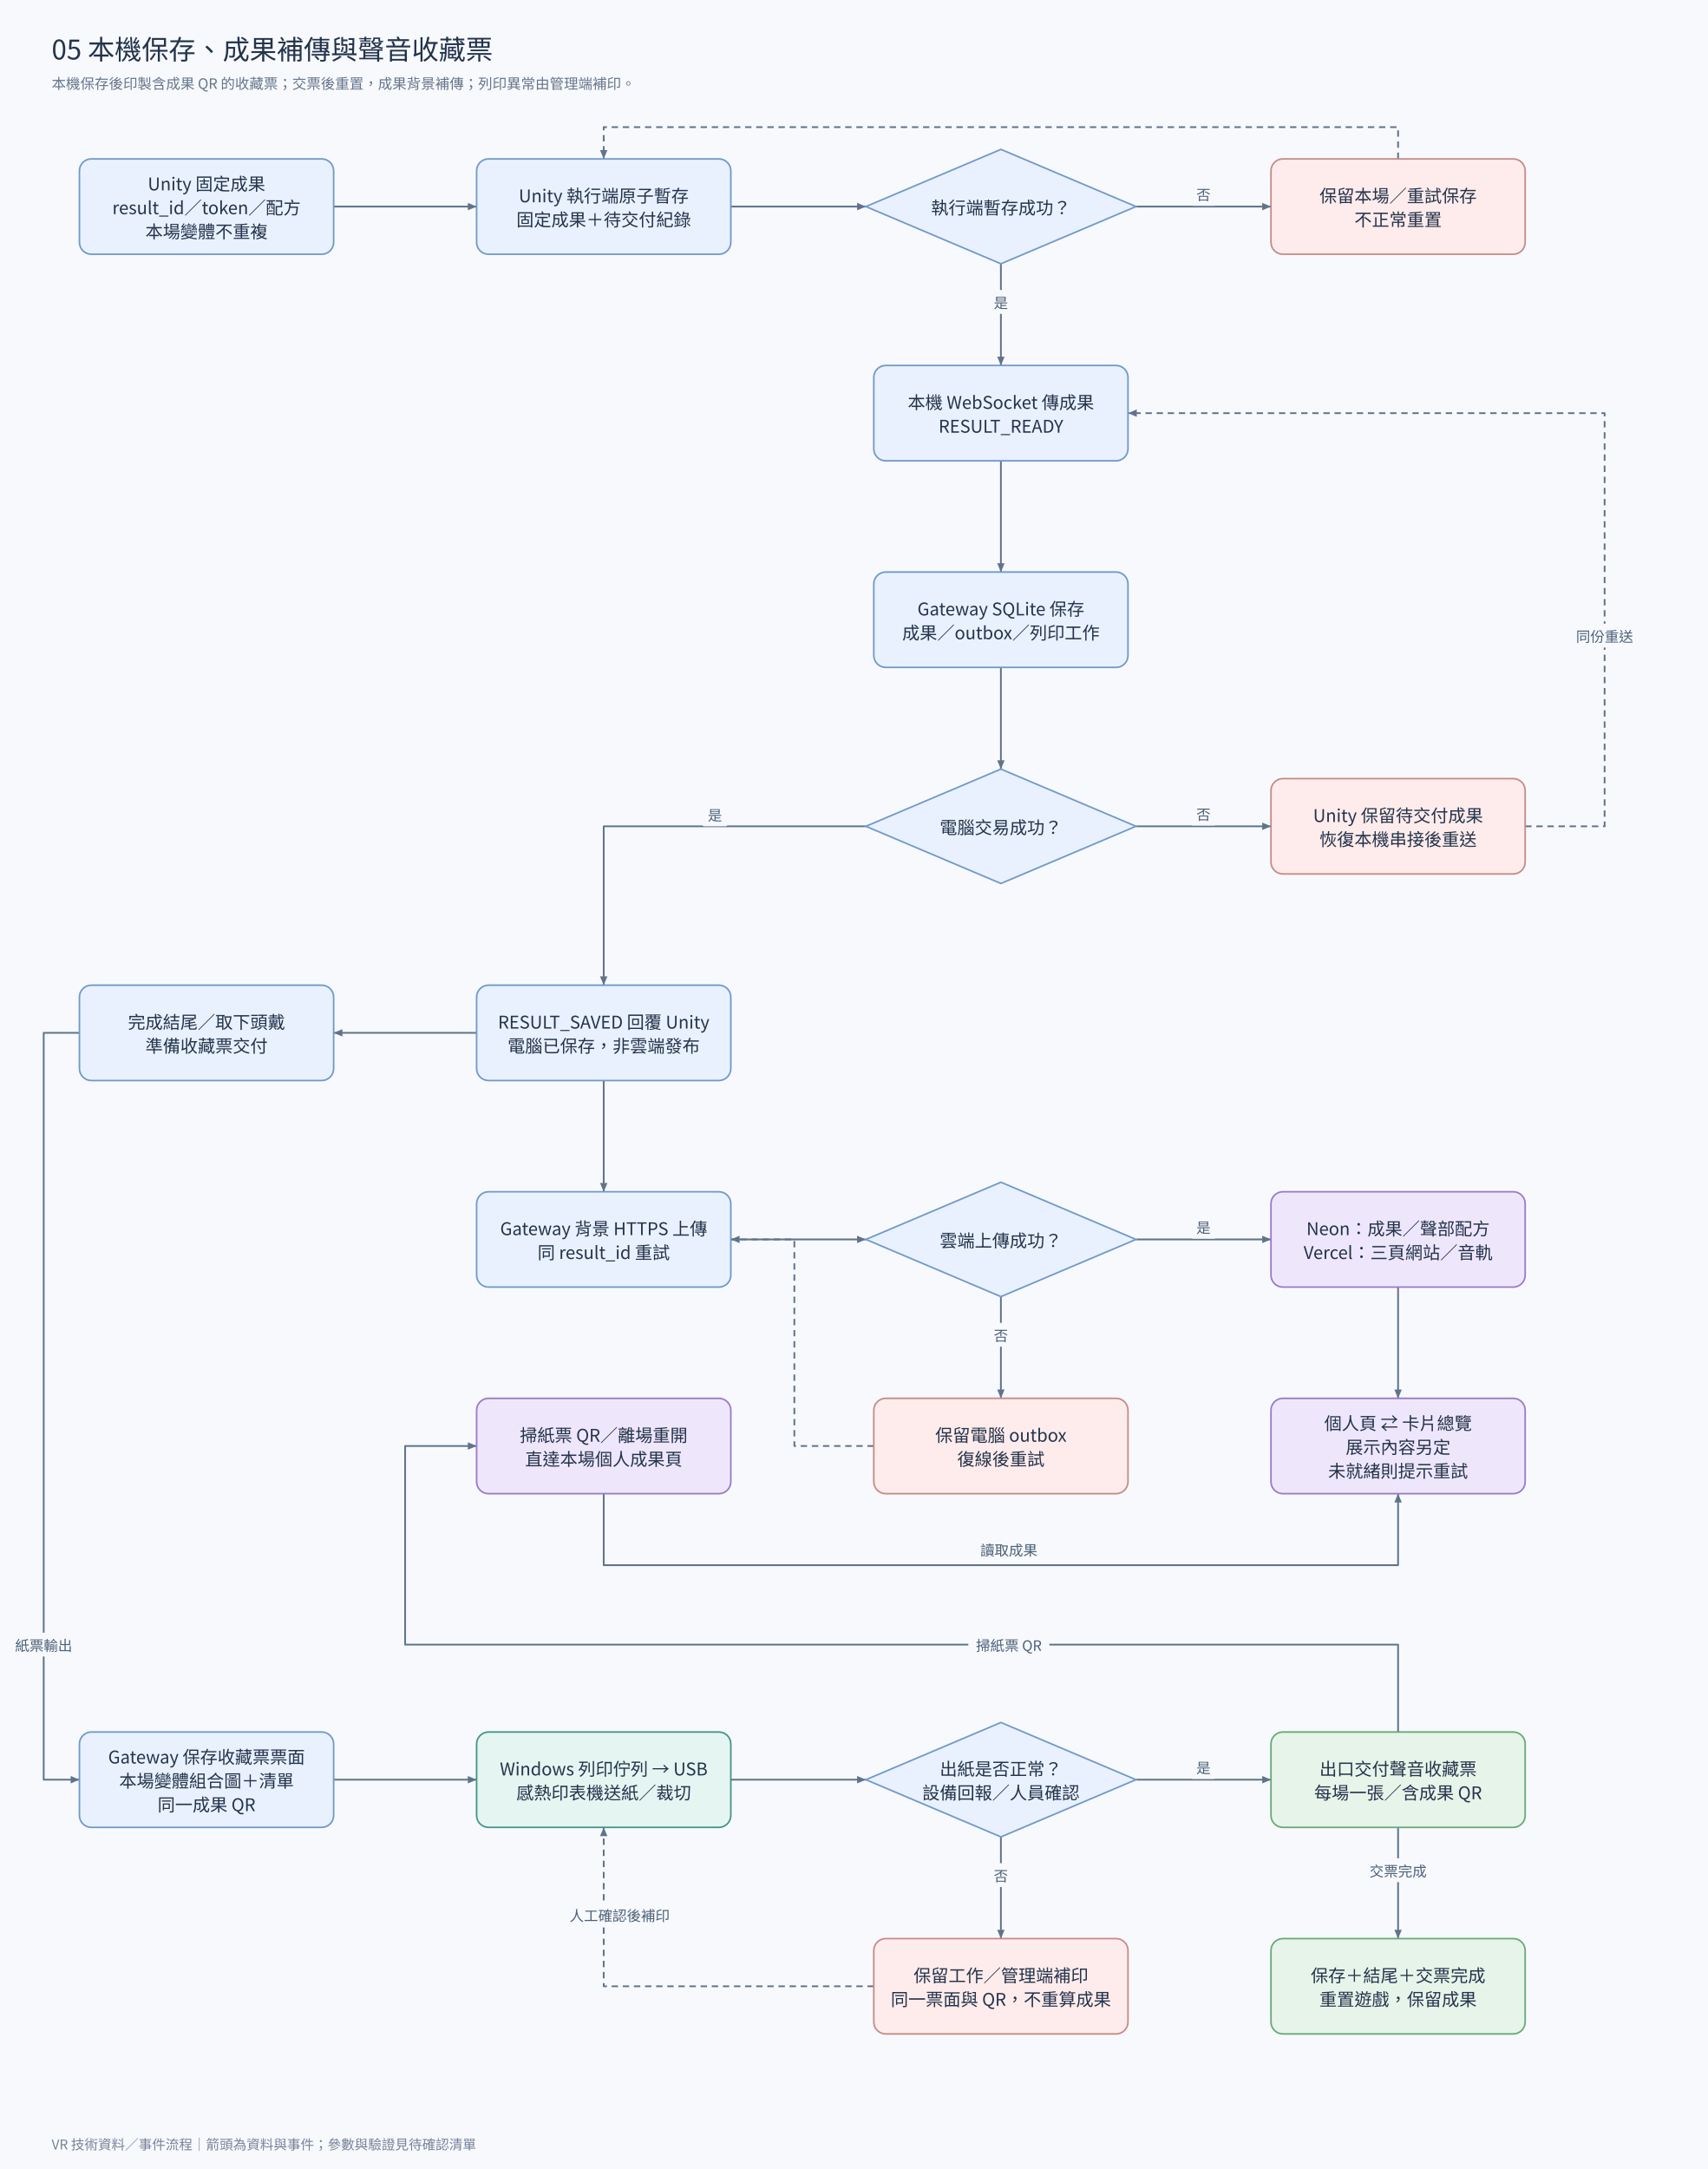
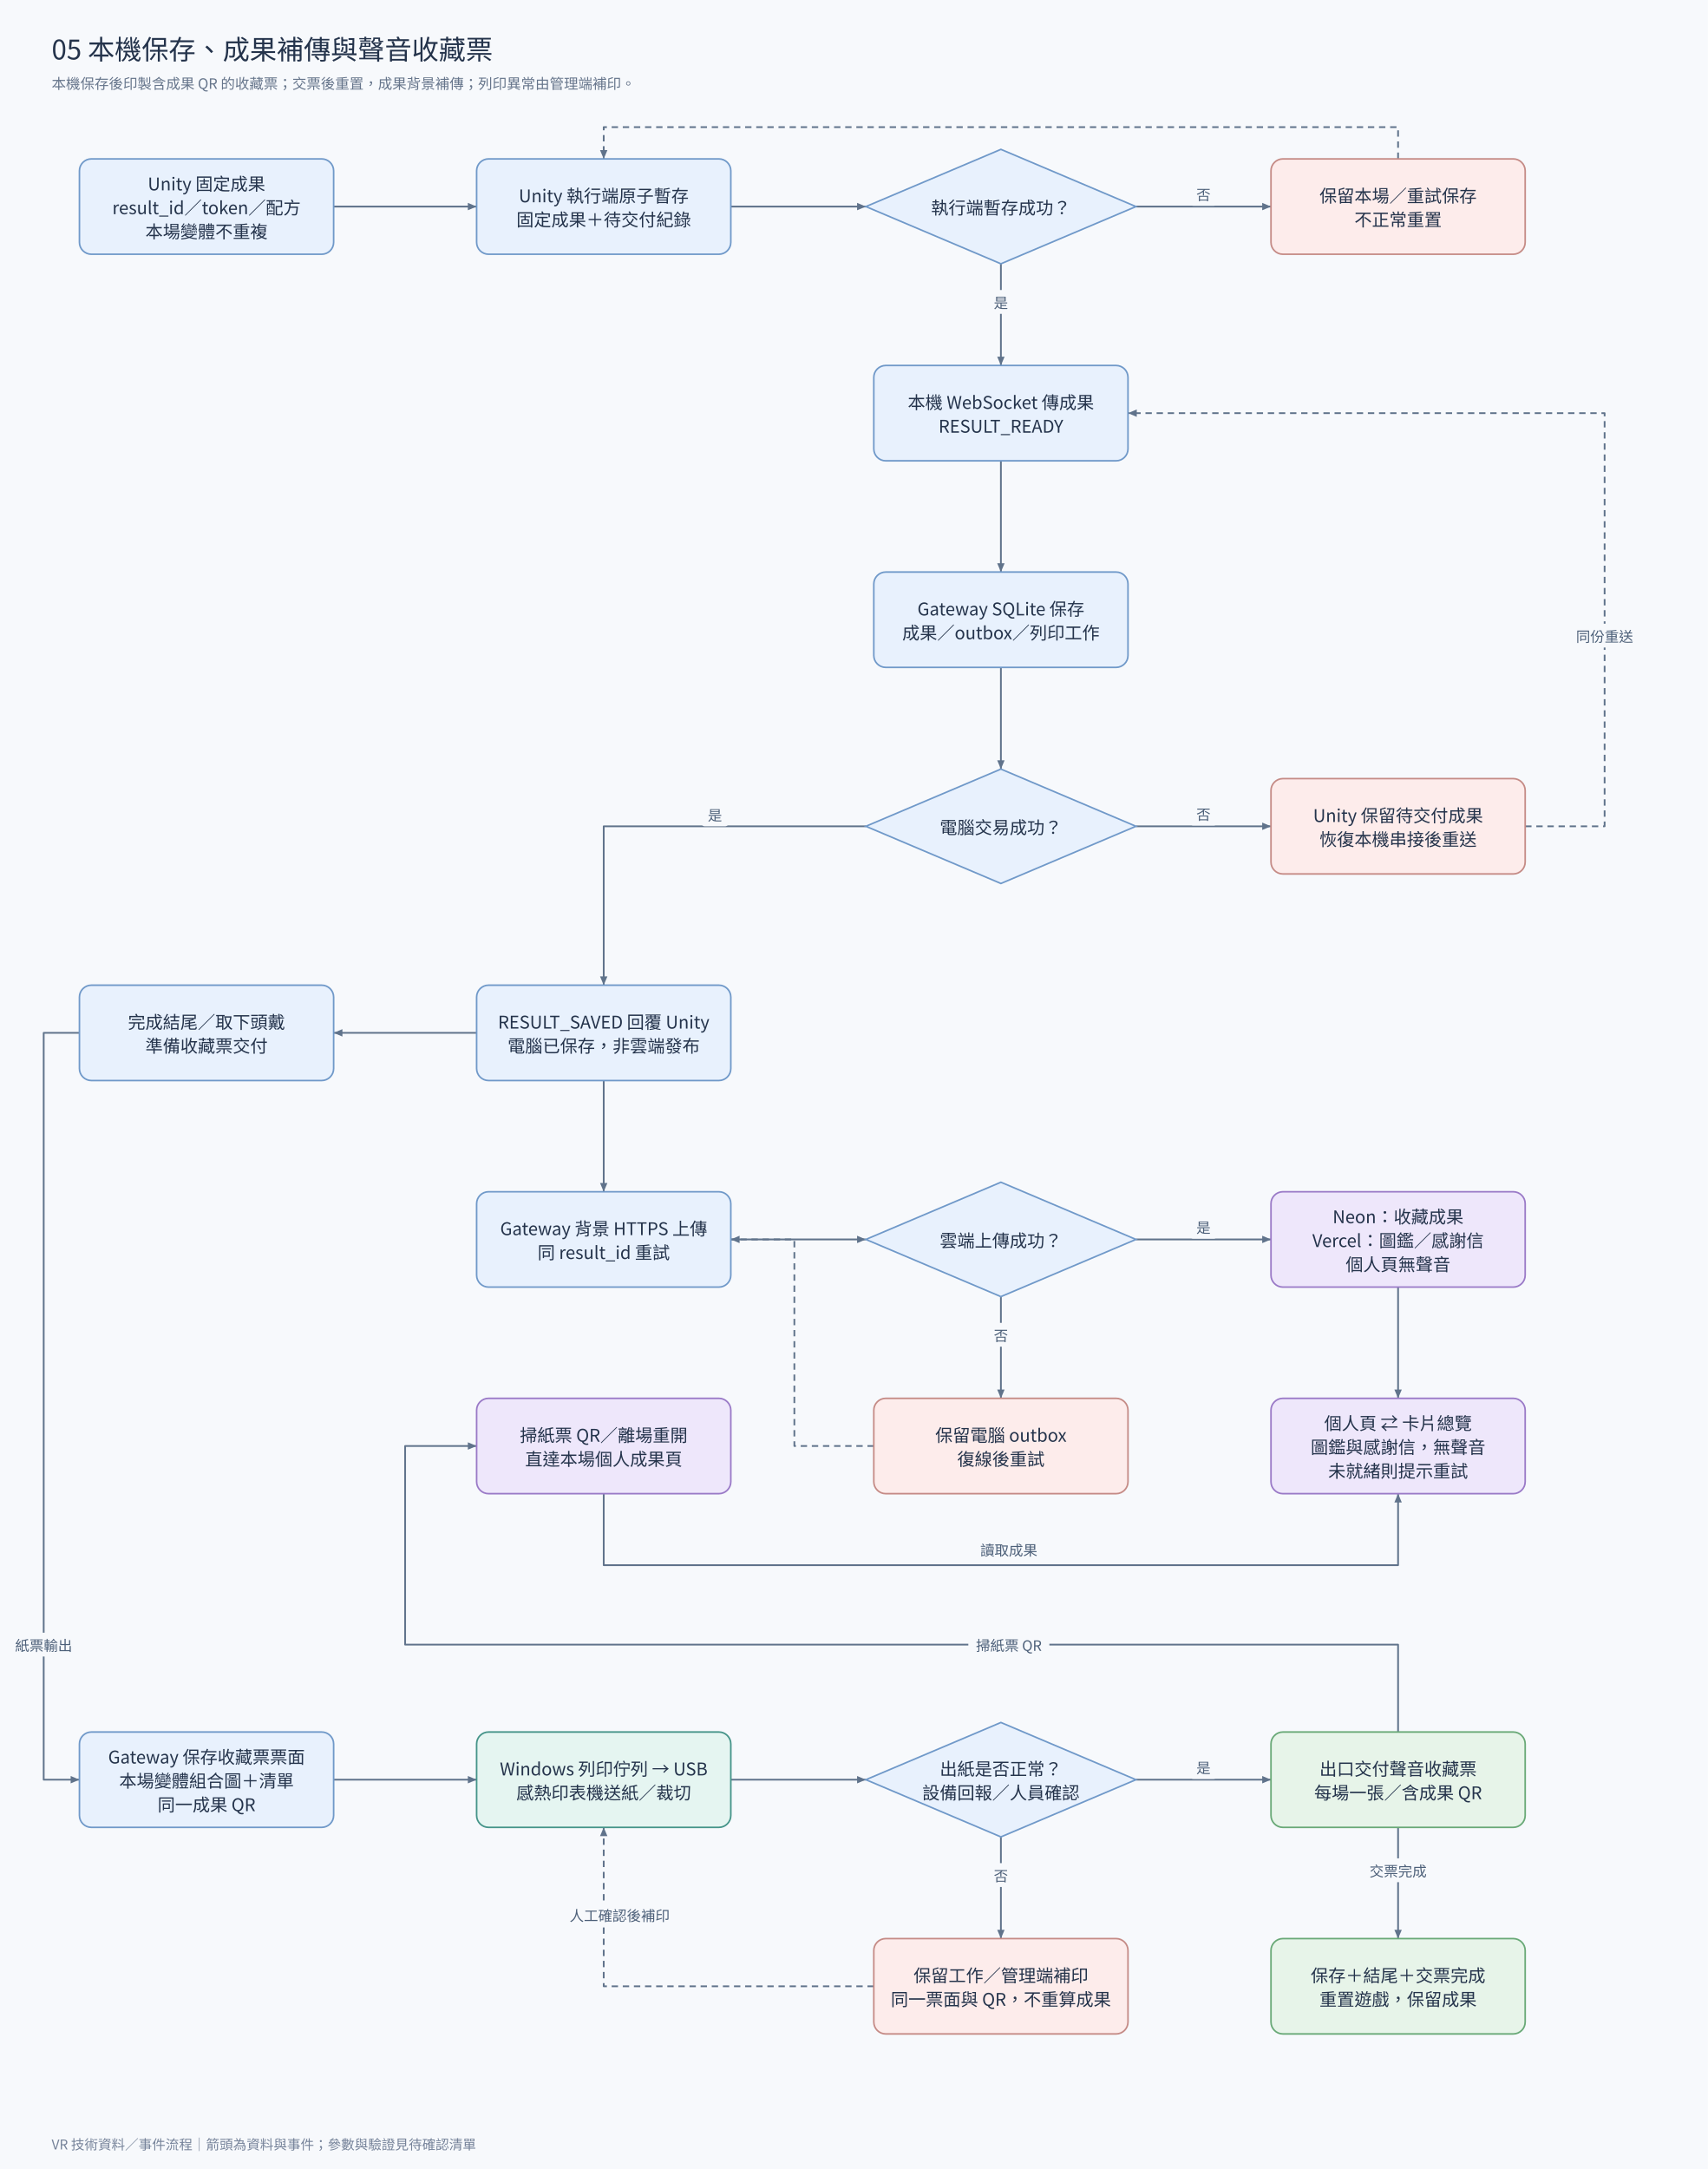
<svg xmlns="http://www.w3.org/2000/svg" width="2150" height="2730" viewBox="0 0 2150 2730">
  <rect width="2150" height="2730" fill="#f7f9fc" />
  <polyline points="420,260.0 600,260.0" fill="none" stroke="#60738b" stroke-width="2.2" stroke-linejoin="round" />
  <polygon points="600.00,260.00 588.95,264.67 588.95,255.33" fill="#60738b" />
  <polyline points="920,260.0 1090,260.0" fill="none" stroke="#60738b" stroke-width="2.2" stroke-linejoin="round" />
  <polygon points="1090.00,260.00 1078.95,264.67 1078.95,255.33" fill="#60738b" />
  <polyline points="1430,260.0 1600,260.0" fill="none" stroke="#60738b" stroke-width="2.2" stroke-linejoin="round" />
  <polygon points="1600.00,260.00 1588.95,264.67 1588.95,255.33" fill="#60738b" />
  <rect x="1498.0" y="229.0" width="34.0" height="30" rx="4" fill="#f7f9fc" />
  <text x="1515.0" y="244.0" dominant-baseline="central" font-family="Microsoft JhengHei, Noto Sans CJK TC, sans-serif" font-size="18" fill="#4d6079" text-anchor="middle">否</text>
  <polyline points="1760.0,200 1760,160 760,160 760.0,200" fill="none" stroke="#60738b" stroke-width="2.2" stroke-linejoin="round" stroke-dasharray="8 6" />
  <polygon points="760.00,200.00 755.33,188.95 764.67,188.95" fill="#60738b" />
  <polyline points="1260.0,332 1260.0,460" fill="none" stroke="#60738b" stroke-width="2.2" stroke-linejoin="round" />
  <polygon points="1260.00,460.00 1255.33,448.95 1264.67,448.95" fill="#60738b" />
  <rect x="1243.0" y="365.0" width="34.0" height="30" rx="4" fill="#f7f9fc" />
  <text x="1260.0" y="380.0" dominant-baseline="central" font-family="Microsoft JhengHei, Noto Sans CJK TC, sans-serif" font-size="18" fill="#4d6079" text-anchor="middle">是</text>
  <polyline points="1260.0,580 1260.0,720" fill="none" stroke="#60738b" stroke-width="2.2" stroke-linejoin="round" />
  <polygon points="1260.00,720.00 1255.33,708.95 1264.67,708.95" fill="#60738b" />
  <polyline points="1260.0,840 1260.0,968" fill="none" stroke="#60738b" stroke-width="2.2" stroke-linejoin="round" />
  <polygon points="1260.00,968.00 1255.33,956.95 1264.67,956.95" fill="#60738b" />
  <polyline points="1430,1040.0 1600,1040.0" fill="none" stroke="#60738b" stroke-width="2.2" stroke-linejoin="round" />
  <polygon points="1600.00,1040.00 1588.95,1044.67 1588.95,1035.33" fill="#60738b" />
  <rect x="1498.0" y="1009.0" width="34.0" height="30" rx="4" fill="#f7f9fc" />
  <text x="1515.0" y="1024.0" dominant-baseline="central" font-family="Microsoft JhengHei, Noto Sans CJK TC, sans-serif" font-size="18" fill="#4d6079" text-anchor="middle">否</text>
  <polyline points="1920,1040.0 2020,1040 2020,520 1420,520.0" fill="none" stroke="#60738b" stroke-width="2.2" stroke-linejoin="round" stroke-dasharray="8 6" />
  <polygon points="1420.00,520.00 1431.05,515.33 1431.05,524.67" fill="#60738b" />
  <rect x="1976.0" y="785" width="88.0" height="30" rx="4" fill="#f7f9fc" />
  <text x="2020" y="800" dominant-baseline="central" font-family="Microsoft JhengHei, Noto Sans CJK TC, sans-serif" font-size="18" fill="#4d6079" text-anchor="middle">同份重送</text>
  <polyline points="1090,1040.0 1000,1040 760,1040 760.0,1240" fill="none" stroke="#60738b" stroke-width="2.2" stroke-linejoin="round" />
  <polygon points="760.00,1240.00 755.33,1228.95 764.67,1228.95" fill="#60738b" />
  <rect x="883.0" y="1010" width="34.0" height="30" rx="4" fill="#f7f9fc" />
  <text x="900" y="1025" dominant-baseline="central" font-family="Microsoft JhengHei, Noto Sans CJK TC, sans-serif" font-size="18" fill="#4d6079" text-anchor="middle">是</text>
  <polyline points="600,1300.0 420,1300.0" fill="none" stroke="#60738b" stroke-width="2.2" stroke-linejoin="round" />
  <polygon points="420.00,1300.00 431.05,1295.33 431.05,1304.67" fill="#60738b" />
  <polyline points="760.0,1360 760.0,1500" fill="none" stroke="#60738b" stroke-width="2.2" stroke-linejoin="round" />
  <polygon points="760.00,1500.00 755.33,1488.95 764.67,1488.95" fill="#60738b" />
  <polyline points="920,1560.0 1090,1560.0" fill="none" stroke="#60738b" stroke-width="2.2" stroke-linejoin="round" />
  <polygon points="1090.00,1560.00 1078.95,1564.67 1078.95,1555.33" fill="#60738b" />
  <polyline points="1430,1560.0 1600,1560.0" fill="none" stroke="#60738b" stroke-width="2.2" stroke-linejoin="round" />
  <polygon points="1600.00,1560.00 1588.95,1564.67 1588.95,1555.33" fill="#60738b" />
  <rect x="1498.0" y="1529.0" width="34.0" height="30" rx="4" fill="#f7f9fc" />
  <text x="1515.0" y="1544.0" dominant-baseline="central" font-family="Microsoft JhengHei, Noto Sans CJK TC, sans-serif" font-size="18" fill="#4d6079" text-anchor="middle">是</text>
  <polyline points="1260.0,1632 1260.0,1760" fill="none" stroke="#60738b" stroke-width="2.2" stroke-linejoin="round" />
  <polygon points="1260.00,1760.00 1255.33,1748.95 1264.67,1748.95" fill="#60738b" />
  <rect x="1243.0" y="1665.0" width="34.0" height="30" rx="4" fill="#f7f9fc" />
  <text x="1260.0" y="1680.0" dominant-baseline="central" font-family="Microsoft JhengHei, Noto Sans CJK TC, sans-serif" font-size="18" fill="#4d6079" text-anchor="middle">否</text>
  <polyline points="1100,1820.0 1000,1820 1000,1560 920,1560.0" fill="none" stroke="#60738b" stroke-width="2.2" stroke-linejoin="round" stroke-dasharray="8 6" />
  <polygon points="920.00,1560.00 931.05,1555.33 931.05,1564.67" fill="#60738b" />
  <polyline points="1760.0,1620 1760.0,1760" fill="none" stroke="#60738b" stroke-width="2.2" stroke-linejoin="round" />
  <polygon points="1760.00,1760.00 1755.33,1748.95 1764.67,1748.95" fill="#60738b" />
  <polyline points="760.0,1880 760,1970 1760,1970 1760.0,1880" fill="none" stroke="#60738b" stroke-width="2.2" stroke-linejoin="round" />
  <polygon points="1760.00,1880.00 1764.67,1891.05 1755.33,1891.05" fill="#60738b" />
  <rect x="1226.0" y="1935" width="88.0" height="30" rx="4" fill="#f7f9fc" />
  <text x="1270" y="1950" dominant-baseline="central" font-family="Microsoft JhengHei, Noto Sans CJK TC, sans-serif" font-size="18" fill="#4d6079" text-anchor="middle">讀取成果</text>
  <polyline points="100,1300.0 55,1300 55,2240 100,2240.0" fill="none" stroke="#60738b" stroke-width="2.2" stroke-linejoin="round" />
  <polygon points="100.00,2240.00 88.95,2244.67 88.95,2235.33" fill="#60738b" />
  <rect x="11.0" y="2055" width="88.0" height="30" rx="4" fill="#f7f9fc" />
  <text x="55" y="2070" dominant-baseline="central" font-family="Microsoft JhengHei, Noto Sans CJK TC, sans-serif" font-size="18" fill="#4d6079" text-anchor="middle">紙票輸出</text>
  <polyline points="420,2240.0 600,2240.0" fill="none" stroke="#60738b" stroke-width="2.2" stroke-linejoin="round" />
  <polygon points="600.00,2240.00 588.95,2244.67 588.95,2235.33" fill="#60738b" />
  <polyline points="920,2240.0 1090,2240.0" fill="none" stroke="#60738b" stroke-width="2.2" stroke-linejoin="round" />
  <polygon points="1090.00,2240.00 1078.95,2244.67 1078.95,2235.33" fill="#60738b" />
  <polyline points="1430,2240.0 1600,2240.0" fill="none" stroke="#60738b" stroke-width="2.2" stroke-linejoin="round" />
  <polygon points="1600.00,2240.00 1588.95,2244.67 1588.95,2235.33" fill="#60738b" />
  <rect x="1498.0" y="2209.0" width="34.0" height="30" rx="4" fill="#f7f9fc" />
  <text x="1515.0" y="2224.0" dominant-baseline="central" font-family="Microsoft JhengHei, Noto Sans CJK TC, sans-serif" font-size="18" fill="#4d6079" text-anchor="middle">是</text>
  <polyline points="1260.0,2312 1260.0,2440" fill="none" stroke="#60738b" stroke-width="2.2" stroke-linejoin="round" />
  <polygon points="1260.00,2440.00 1255.33,2428.95 1264.67,2428.95" fill="#60738b" />
  <rect x="1243.0" y="2345.0" width="34.0" height="30" rx="4" fill="#f7f9fc" />
  <text x="1260.0" y="2360.0" dominant-baseline="central" font-family="Microsoft JhengHei, Noto Sans CJK TC, sans-serif" font-size="18" fill="#4d6079" text-anchor="middle">否</text>
  <polyline points="1100,2500.0 760,2500 760.0,2300" fill="none" stroke="#60738b" stroke-width="2.2" stroke-linejoin="round" stroke-dasharray="8 6" />
  <polygon points="760.00,2300.00 764.67,2311.05 755.33,2311.05" fill="#60738b" />
  <rect x="709.0" y="2395" width="142.0" height="30" rx="4" fill="#f7f9fc" />
  <text x="780" y="2410" dominant-baseline="central" font-family="Microsoft JhengHei, Noto Sans CJK TC, sans-serif" font-size="18" fill="#4d6079" text-anchor="middle">人工確認後補印</text>
  <polyline points="1760.0,2300 1760.0,2440" fill="none" stroke="#60738b" stroke-width="2.2" stroke-linejoin="round" />
  <polygon points="1760.00,2440.00 1755.33,2428.95 1764.67,2428.95" fill="#60738b" />
  <rect x="1716.0" y="2339.0" width="88.0" height="30" rx="4" fill="#f7f9fc" />
  <text x="1760.0" y="2354.0" dominant-baseline="central" font-family="Microsoft JhengHei, Noto Sans CJK TC, sans-serif" font-size="18" fill="#4d6079" text-anchor="middle">交票完成</text>
  <polyline points="1760.0,2180 1760,2070 510,2070 510,1820 600,1820.0" fill="none" stroke="#60738b" stroke-width="2.2" stroke-linejoin="round" />
  <polygon points="600.00,1820.00 588.95,1824.67 588.95,1815.33" fill="#60738b" />
  <rect x="1219.0" y="2055" width="102.0" height="30" rx="4" fill="#f7f9fc" />
  <text x="1270" y="2070" dominant-baseline="central" font-family="Microsoft JhengHei, Noto Sans CJK TC, sans-serif" font-size="18" fill="#4d6079" text-anchor="middle">掃紙票 QR</text>
  <rect x="100" y="200" width="320" height="120" rx="15" fill="#e8f1fd" stroke="#7099c9" stroke-width="2" />
  <text x="260.0" y="230.0" dominant-baseline="central" font-family="Microsoft JhengHei, Noto Sans CJK TC, sans-serif" font-size="22" fill="#24334b" text-anchor="middle">Unity 固定成果</text>
  <text x="260.0" y="260.0" dominant-baseline="central" font-family="Microsoft JhengHei, Noto Sans CJK TC, sans-serif" font-size="22" fill="#24334b" text-anchor="middle">result_id／token／配方</text>
  <text x="260.0" y="290.0" dominant-baseline="central" font-family="Microsoft JhengHei, Noto Sans CJK TC, sans-serif" font-size="22" fill="#24334b" text-anchor="middle">本場變體不重複</text>
  <rect x="600" y="200" width="320" height="120" rx="15" fill="#e8f1fd" stroke="#7099c9" stroke-width="2" />
  <text x="760.0" y="245.0" dominant-baseline="central" font-family="Microsoft JhengHei, Noto Sans CJK TC, sans-serif" font-size="22" fill="#24334b" text-anchor="middle">Unity 執行端原子暫存</text>
  <text x="760.0" y="275.0" dominant-baseline="central" font-family="Microsoft JhengHei, Noto Sans CJK TC, sans-serif" font-size="22" fill="#24334b" text-anchor="middle">固定成果＋待交付紀錄</text>
  <polygon points="1260.0,188 1430,260.0 1260.0,332 1090,260.0" fill="#e8f1fd" stroke="#7099c9" stroke-width="2" />
  <text x="1260.0" y="260.0" dominant-baseline="central" font-family="Microsoft JhengHei, Noto Sans CJK TC, sans-serif" font-size="22" fill="#24334b" text-anchor="middle">執行端暫存成功？</text>
  <rect x="1600" y="200" width="320" height="120" rx="15" fill="#fdeceb" stroke="#c58b86" stroke-width="2" />
  <text x="1760.0" y="245.0" dominant-baseline="central" font-family="Microsoft JhengHei, Noto Sans CJK TC, sans-serif" font-size="22" fill="#24334b" text-anchor="middle">保留本場／重試保存</text>
  <text x="1760.0" y="275.0" dominant-baseline="central" font-family="Microsoft JhengHei, Noto Sans CJK TC, sans-serif" font-size="22" fill="#24334b" text-anchor="middle">不正常重置</text>
  <rect x="1100" y="460" width="320" height="120" rx="15" fill="#e8f1fd" stroke="#7099c9" stroke-width="2" />
  <text x="1260.0" y="505.0" dominant-baseline="central" font-family="Microsoft JhengHei, Noto Sans CJK TC, sans-serif" font-size="22" fill="#24334b" text-anchor="middle">本機 WebSocket 傳成果</text>
  <text x="1260.0" y="535.0" dominant-baseline="central" font-family="Microsoft JhengHei, Noto Sans CJK TC, sans-serif" font-size="22" fill="#24334b" text-anchor="middle">RESULT_READY</text>
  <rect x="1100" y="720" width="320" height="120" rx="15" fill="#e8f1fd" stroke="#7099c9" stroke-width="2" />
  <text x="1260.0" y="765.0" dominant-baseline="central" font-family="Microsoft JhengHei, Noto Sans CJK TC, sans-serif" font-size="22" fill="#24334b" text-anchor="middle">Gateway SQLite 保存</text>
  <text x="1260.0" y="795.0" dominant-baseline="central" font-family="Microsoft JhengHei, Noto Sans CJK TC, sans-serif" font-size="22" fill="#24334b" text-anchor="middle">成果／outbox／列印工作</text>
  <polygon points="1260.0,968 1430,1040.0 1260.0,1112 1090,1040.0" fill="#e8f1fd" stroke="#7099c9" stroke-width="2" />
  <text x="1260.0" y="1040.0" dominant-baseline="central" font-family="Microsoft JhengHei, Noto Sans CJK TC, sans-serif" font-size="22" fill="#24334b" text-anchor="middle">電腦交易成功？</text>
  <rect x="1600" y="980" width="320" height="120" rx="15" fill="#fdeceb" stroke="#c58b86" stroke-width="2" />
  <text x="1760.0" y="1025.0" dominant-baseline="central" font-family="Microsoft JhengHei, Noto Sans CJK TC, sans-serif" font-size="22" fill="#24334b" text-anchor="middle">Unity 保留待交付成果</text>
  <text x="1760.0" y="1055.0" dominant-baseline="central" font-family="Microsoft JhengHei, Noto Sans CJK TC, sans-serif" font-size="22" fill="#24334b" text-anchor="middle">恢復本機串接後重送</text>
  <rect x="600" y="1240" width="320" height="120" rx="15" fill="#e8f1fd" stroke="#7099c9" stroke-width="2" />
  <text x="760.0" y="1285.0" dominant-baseline="central" font-family="Microsoft JhengHei, Noto Sans CJK TC, sans-serif" font-size="22" fill="#24334b" text-anchor="middle">RESULT_SAVED 回覆 Unity</text>
  <text x="760.0" y="1315.0" dominant-baseline="central" font-family="Microsoft JhengHei, Noto Sans CJK TC, sans-serif" font-size="22" fill="#24334b" text-anchor="middle">電腦已保存，非雲端發布</text>
  <rect x="100" y="1240" width="320" height="120" rx="15" fill="#e8f1fd" stroke="#7099c9" stroke-width="2" />
  <text x="260.0" y="1285.0" dominant-baseline="central" font-family="Microsoft JhengHei, Noto Sans CJK TC, sans-serif" font-size="22" fill="#24334b" text-anchor="middle">完成結尾／取下頭戴</text>
  <text x="260.0" y="1315.0" dominant-baseline="central" font-family="Microsoft JhengHei, Noto Sans CJK TC, sans-serif" font-size="22" fill="#24334b" text-anchor="middle">準備收藏票交付</text>
  <rect x="600" y="1500" width="320" height="120" rx="15" fill="#e8f1fd" stroke="#7099c9" stroke-width="2" />
  <text x="760.0" y="1545.0" dominant-baseline="central" font-family="Microsoft JhengHei, Noto Sans CJK TC, sans-serif" font-size="22" fill="#24334b" text-anchor="middle">Gateway 背景 HTTPS 上傳</text>
  <text x="760.0" y="1575.0" dominant-baseline="central" font-family="Microsoft JhengHei, Noto Sans CJK TC, sans-serif" font-size="22" fill="#24334b" text-anchor="middle">同 result_id 重試</text>
  <polygon points="1260.0,1488 1430,1560.0 1260.0,1632 1090,1560.0" fill="#e8f1fd" stroke="#7099c9" stroke-width="2" />
  <text x="1260.0" y="1560.0" dominant-baseline="central" font-family="Microsoft JhengHei, Noto Sans CJK TC, sans-serif" font-size="22" fill="#24334b" text-anchor="middle">雲端上傳成功？</text>
  <rect x="1600" y="1500" width="320" height="120" rx="15" fill="#eee7fb" stroke="#9a7ac7" stroke-width="2" />
-   <text x="1760.0" y="1545.0" dominant-baseline="central" font-family="Microsoft JhengHei, Noto Sans CJK TC, sans-serif" font-size="22" fill="#24334b" text-anchor="middle">Neon：成果／聲部配方</text>
-   <text x="1760.0" y="1575.0" dominant-baseline="central" font-family="Microsoft JhengHei, Noto Sans CJK TC, sans-serif" font-size="22" fill="#24334b" text-anchor="middle">Vercel：三頁網站／音軌</text>
+   <text x="1760.0" y="1530.0" dominant-baseline="central" font-family="Microsoft JhengHei, Noto Sans CJK TC, sans-serif" font-size="22" fill="#24334b" text-anchor="middle">Neon：收藏成果</text>
+   <text x="1760.0" y="1560.0" dominant-baseline="central" font-family="Microsoft JhengHei, Noto Sans CJK TC, sans-serif" font-size="22" fill="#24334b" text-anchor="middle">Vercel：圖鑑／感謝信</text>
+   <text x="1760.0" y="1590.0" dominant-baseline="central" font-family="Microsoft JhengHei, Noto Sans CJK TC, sans-serif" font-size="22" fill="#24334b" text-anchor="middle">個人頁無聲音</text>
  <rect x="1100" y="1760" width="320" height="120" rx="15" fill="#fdeceb" stroke="#c58b86" stroke-width="2" />
  <text x="1260.0" y="1805.0" dominant-baseline="central" font-family="Microsoft JhengHei, Noto Sans CJK TC, sans-serif" font-size="22" fill="#24334b" text-anchor="middle">保留電腦 outbox</text>
  <text x="1260.0" y="1835.0" dominant-baseline="central" font-family="Microsoft JhengHei, Noto Sans CJK TC, sans-serif" font-size="22" fill="#24334b" text-anchor="middle">復線後重試</text>
  <rect x="600" y="1760" width="320" height="120" rx="15" fill="#eee7fb" stroke="#9a7ac7" stroke-width="2" />
  <text x="760.0" y="1805.0" dominant-baseline="central" font-family="Microsoft JhengHei, Noto Sans CJK TC, sans-serif" font-size="22" fill="#24334b" text-anchor="middle">掃紙票 QR／離場重開</text>
  <text x="760.0" y="1835.0" dominant-baseline="central" font-family="Microsoft JhengHei, Noto Sans CJK TC, sans-serif" font-size="22" fill="#24334b" text-anchor="middle">直達本場個人成果頁</text>
  <rect x="1600" y="1760" width="320" height="120" rx="15" fill="#eee7fb" stroke="#9a7ac7" stroke-width="2" />
  <text x="1760.0" y="1790.0" dominant-baseline="central" font-family="Microsoft JhengHei, Noto Sans CJK TC, sans-serif" font-size="22" fill="#24334b" text-anchor="middle">個人頁 ⇄ 卡片總覽</text>
-   <text x="1760.0" y="1820.0" dominant-baseline="central" font-family="Microsoft JhengHei, Noto Sans CJK TC, sans-serif" font-size="22" fill="#24334b" text-anchor="middle">展示內容另定</text>
+   <text x="1760.0" y="1820.0" dominant-baseline="central" font-family="Microsoft JhengHei, Noto Sans CJK TC, sans-serif" font-size="22" fill="#24334b" text-anchor="middle">圖鑑與感謝信，無聲音</text>
  <text x="1760.0" y="1850.0" dominant-baseline="central" font-family="Microsoft JhengHei, Noto Sans CJK TC, sans-serif" font-size="22" fill="#24334b" text-anchor="middle">未就緒則提示重試</text>
  <rect x="1600" y="2440" width="320" height="120" rx="15" fill="#e7f4e9" stroke="#69a977" stroke-width="2" />
  <text x="1760.0" y="2485.0" dominant-baseline="central" font-family="Microsoft JhengHei, Noto Sans CJK TC, sans-serif" font-size="22" fill="#24334b" text-anchor="middle">保存＋結尾＋交票完成</text>
  <text x="1760.0" y="2515.0" dominant-baseline="central" font-family="Microsoft JhengHei, Noto Sans CJK TC, sans-serif" font-size="22" fill="#24334b" text-anchor="middle">重置遊戲，保留成果</text>
  <rect x="100" y="2180" width="320" height="120" rx="15" fill="#e8f1fd" stroke="#7099c9" stroke-width="2" />
  <text x="260.0" y="2210.0" dominant-baseline="central" font-family="Microsoft JhengHei, Noto Sans CJK TC, sans-serif" font-size="22" fill="#24334b" text-anchor="middle">Gateway 保存收藏票票面</text>
  <text x="260.0" y="2240.0" dominant-baseline="central" font-family="Microsoft JhengHei, Noto Sans CJK TC, sans-serif" font-size="22" fill="#24334b" text-anchor="middle">本場變體組合圖＋清單</text>
  <text x="260.0" y="2270.0" dominant-baseline="central" font-family="Microsoft JhengHei, Noto Sans CJK TC, sans-serif" font-size="22" fill="#24334b" text-anchor="middle">同一成果 QR</text>
  <rect x="600" y="2180" width="320" height="120" rx="15" fill="#e5f5f1" stroke="#459489" stroke-width="2" />
  <text x="760.0" y="2225.0" dominant-baseline="central" font-family="Microsoft JhengHei, Noto Sans CJK TC, sans-serif" font-size="22" fill="#24334b" text-anchor="middle">Windows 列印佇列 → USB</text>
  <text x="760.0" y="2255.0" dominant-baseline="central" font-family="Microsoft JhengHei, Noto Sans CJK TC, sans-serif" font-size="22" fill="#24334b" text-anchor="middle">感熱印表機送紙／裁切</text>
  <polygon points="1260.0,2168 1430,2240.0 1260.0,2312 1090,2240.0" fill="#e8f1fd" stroke="#7099c9" stroke-width="2" />
  <text x="1260.0" y="2225.0" dominant-baseline="central" font-family="Microsoft JhengHei, Noto Sans CJK TC, sans-serif" font-size="22" fill="#24334b" text-anchor="middle">出紙是否正常？</text>
  <text x="1260.0" y="2255.0" dominant-baseline="central" font-family="Microsoft JhengHei, Noto Sans CJK TC, sans-serif" font-size="22" fill="#24334b" text-anchor="middle">設備回報／人員確認</text>
  <rect x="1600" y="2180" width="320" height="120" rx="15" fill="#e7f4e9" stroke="#69a977" stroke-width="2" />
  <text x="1760.0" y="2225.0" dominant-baseline="central" font-family="Microsoft JhengHei, Noto Sans CJK TC, sans-serif" font-size="22" fill="#24334b" text-anchor="middle">出口交付聲音收藏票</text>
  <text x="1760.0" y="2255.0" dominant-baseline="central" font-family="Microsoft JhengHei, Noto Sans CJK TC, sans-serif" font-size="22" fill="#24334b" text-anchor="middle">每場一張／含成果 QR</text>
  <rect x="1100" y="2440" width="320" height="120" rx="15" fill="#fdeceb" stroke="#c58b86" stroke-width="2" />
  <text x="1260.0" y="2485.0" dominant-baseline="central" font-family="Microsoft JhengHei, Noto Sans CJK TC, sans-serif" font-size="22" fill="#24334b" text-anchor="middle">保留工作／管理端補印</text>
  <text x="1260.0" y="2515.0" dominant-baseline="central" font-family="Microsoft JhengHei, Noto Sans CJK TC, sans-serif" font-size="22" fill="#24334b" text-anchor="middle">同一票面與 QR，不重算成果</text>
  <text x="65" y="60" dominant-baseline="central" font-family="Microsoft JhengHei, Noto Sans CJK TC, sans-serif" font-size="34" fill="#24334b" text-anchor="start">05  本機保存、成果補傳與聲音收藏票</text>
  <text x="65" y="104" dominant-baseline="central" font-family="Microsoft JhengHei, Noto Sans CJK TC, sans-serif" font-size="18" fill="#66758b" text-anchor="start">本機保存後印製含成果 QR 的收藏票；交票後重置，成果背景補傳；列印異常由管理端補印。</text>
  <text x="65" y="2698" dominant-baseline="central" font-family="Microsoft JhengHei, Noto Sans CJK TC, sans-serif" font-size="17" fill="#758299" text-anchor="start">VR 技術資料／事件流程｜箭頭為資料與事件；參數與驗證見待確認清單</text>
</svg>
